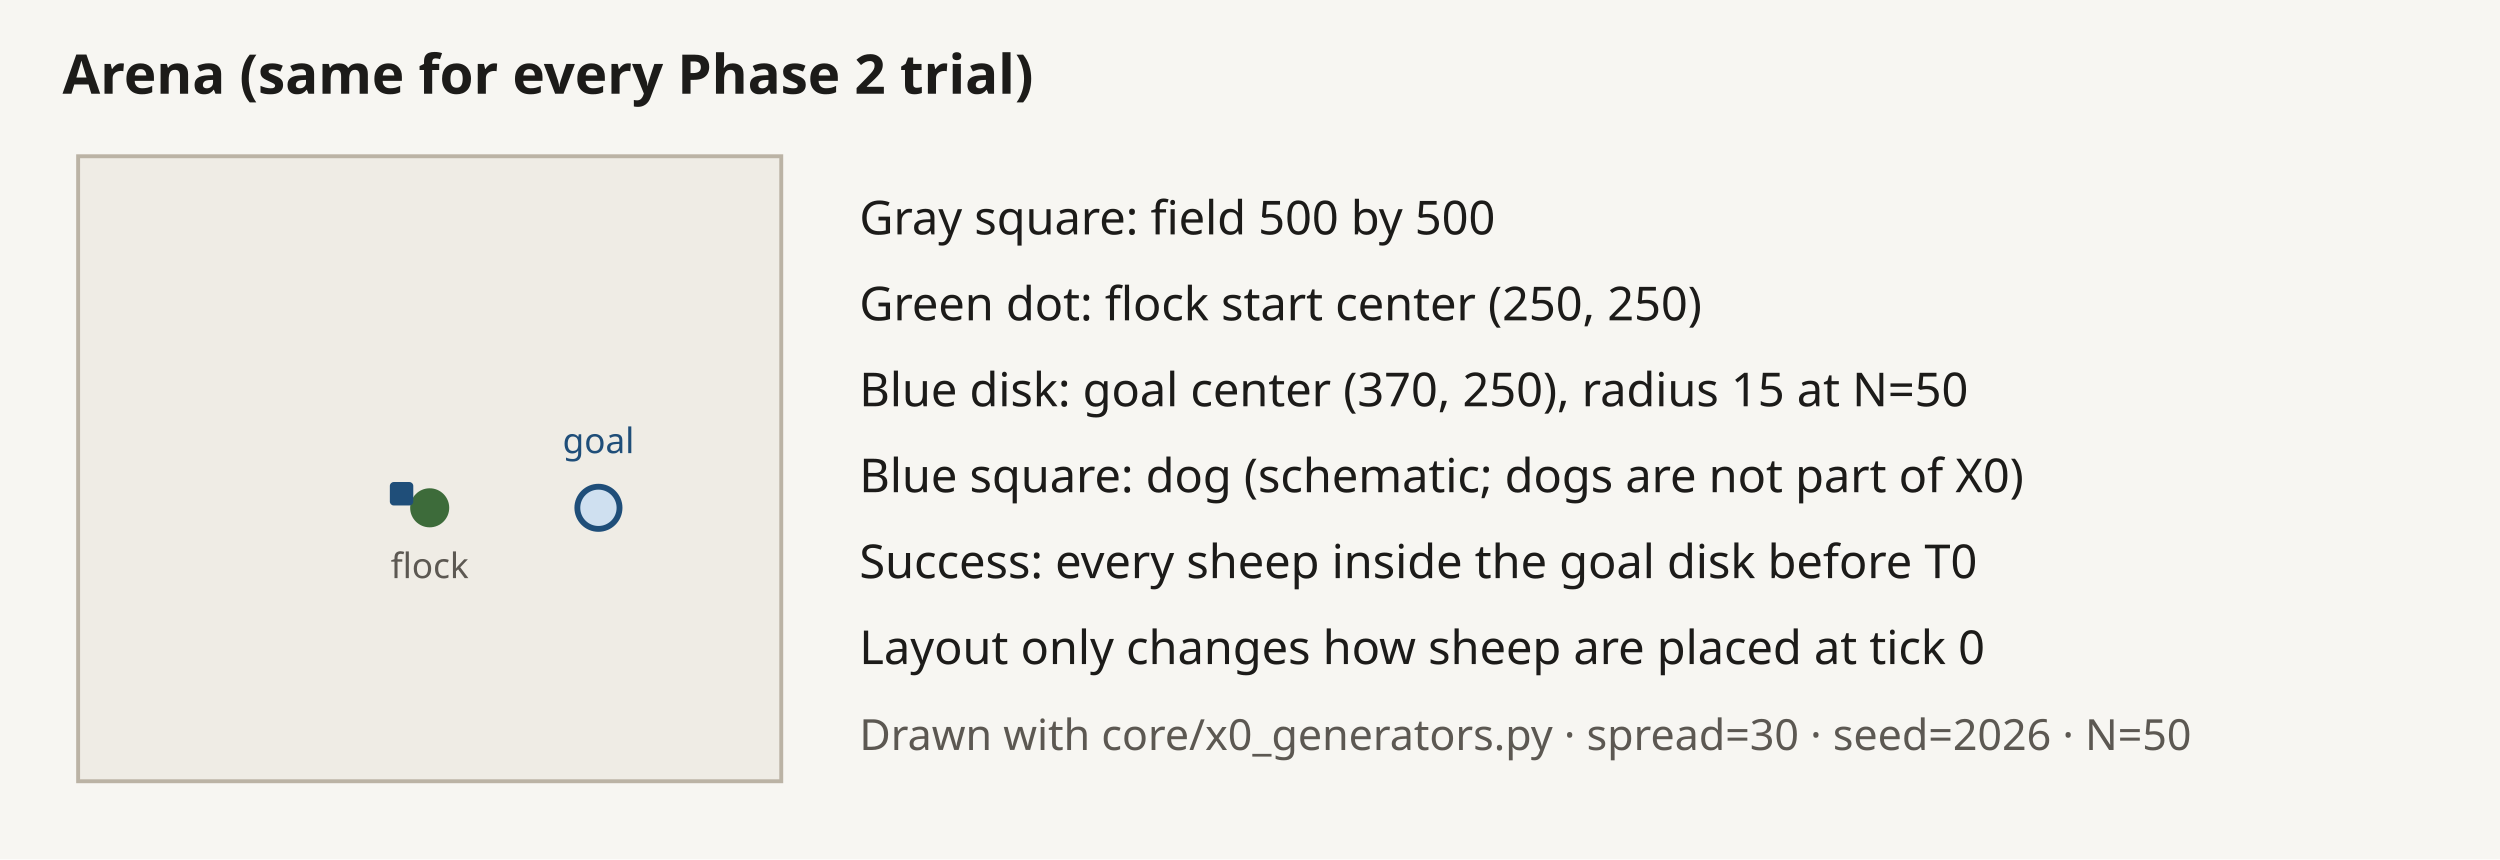
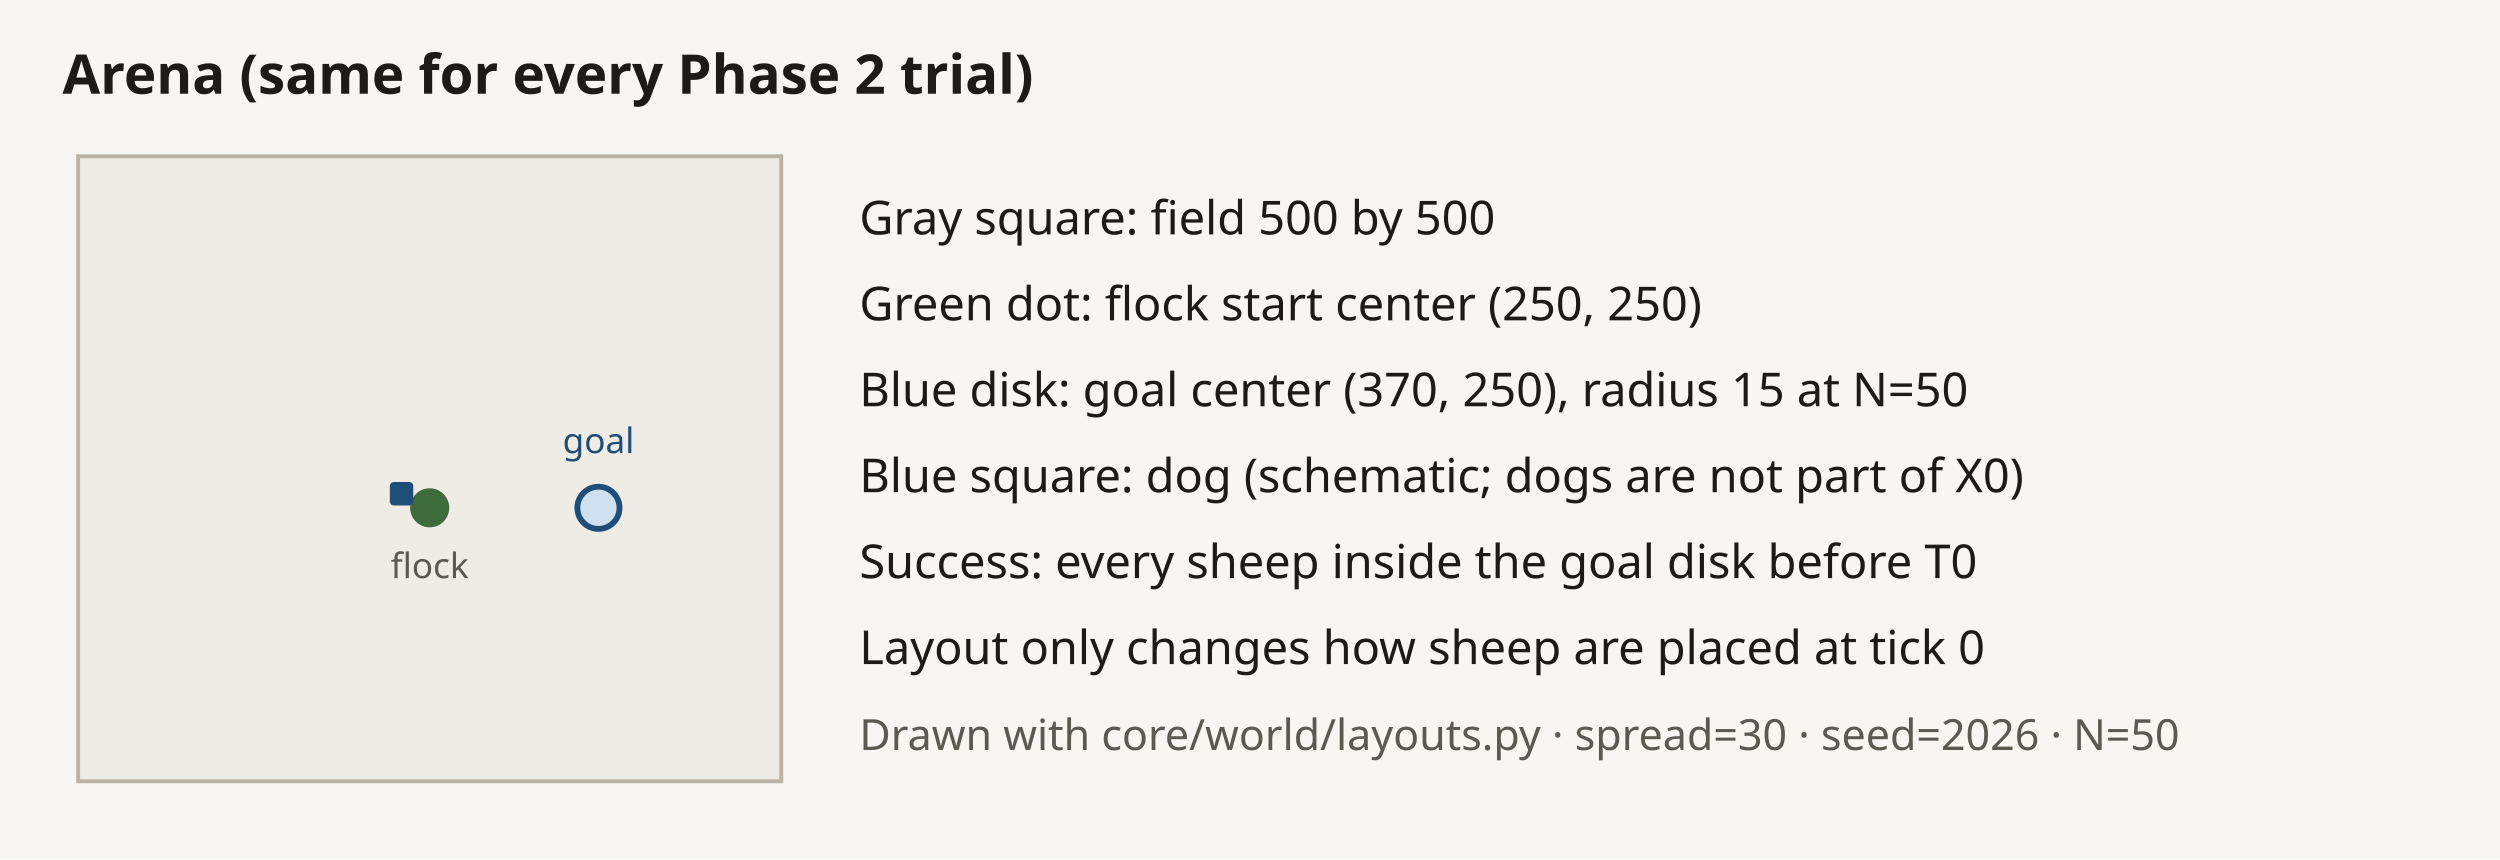
<svg xmlns="http://www.w3.org/2000/svg" width="640" height="220" viewBox="0 0 640 220" role="img" aria-label="Arena overview">
  <rect width="100%" height="100%" fill="#f7f6f2" />
  <text x="16" y="24" font-size="14" font-weight="700" fill="#1c1b19" font-family="Segoe UI,Noto Sans,sans-serif">Arena (same for every Phase 2 trial)</text>
  <rect x="20" y="40" width="180" height="160" fill="#efece5" stroke="#bbb3a5" />
  <circle cx="153.2" cy="130.0" r="5.4" fill="#cfe0f0" stroke="#1f4e79" stroke-width="1.5" />
  <circle cx="110.0" cy="130.0" r="5" fill="#3d6b3a" />
  <rect x="99.8" y="123.4" width="6" height="6" rx="1" fill="#1f4e79" />
  <text x="110.0" y="148.0" text-anchor="middle" font-size="9" fill="#5c5852" font-family="Segoe UI,Noto Sans,sans-serif">flock</text>
  <text x="153.2" y="116.0" text-anchor="middle" font-size="9" fill="#1f4e79" font-family="Segoe UI,Noto Sans,sans-serif">goal</text>
  <text x="220" y="60" font-size="12" fill="#1c1b19" font-family="Segoe UI,Noto Sans,sans-serif">Gray square: field 500 by 500</text>
  <text x="220" y="82" font-size="12" fill="#1c1b19" font-family="Segoe UI,Noto Sans,sans-serif">Green dot: flock start center (250, 250)</text>
  <text x="220" y="104" font-size="12" fill="#1c1b19" font-family="Segoe UI,Noto Sans,sans-serif">Blue disk: goal center (370, 250), radius 15 at N=50</text>
  <text x="220" y="126" font-size="12" fill="#1c1b19" font-family="Segoe UI,Noto Sans,sans-serif">Blue square: dog (schematic; dogs are not part of X0)</text>
  <text x="220" y="148" font-size="12" fill="#1c1b19" font-family="Segoe UI,Noto Sans,sans-serif">Success: every sheep inside the goal disk before T0</text>
  <text x="220" y="170" font-size="12" fill="#1c1b19" font-family="Segoe UI,Noto Sans,sans-serif">Layout only changes how sheep are placed at tick 0</text>
-   <text x="220" y="192" font-size="11" fill="#5c5852" font-family="Segoe UI,Noto Sans,sans-serif">Drawn with core/x0_generators.py · spread=30 · seed=2026 · N=50</text>
+   <text x="220" y="192" font-size="11" fill="#5c5852" font-family="Segoe UI,Noto Sans,sans-serif">Drawn with core/world/layouts.py · spread=30 · seed=2026 · N=50</text>
</svg>
